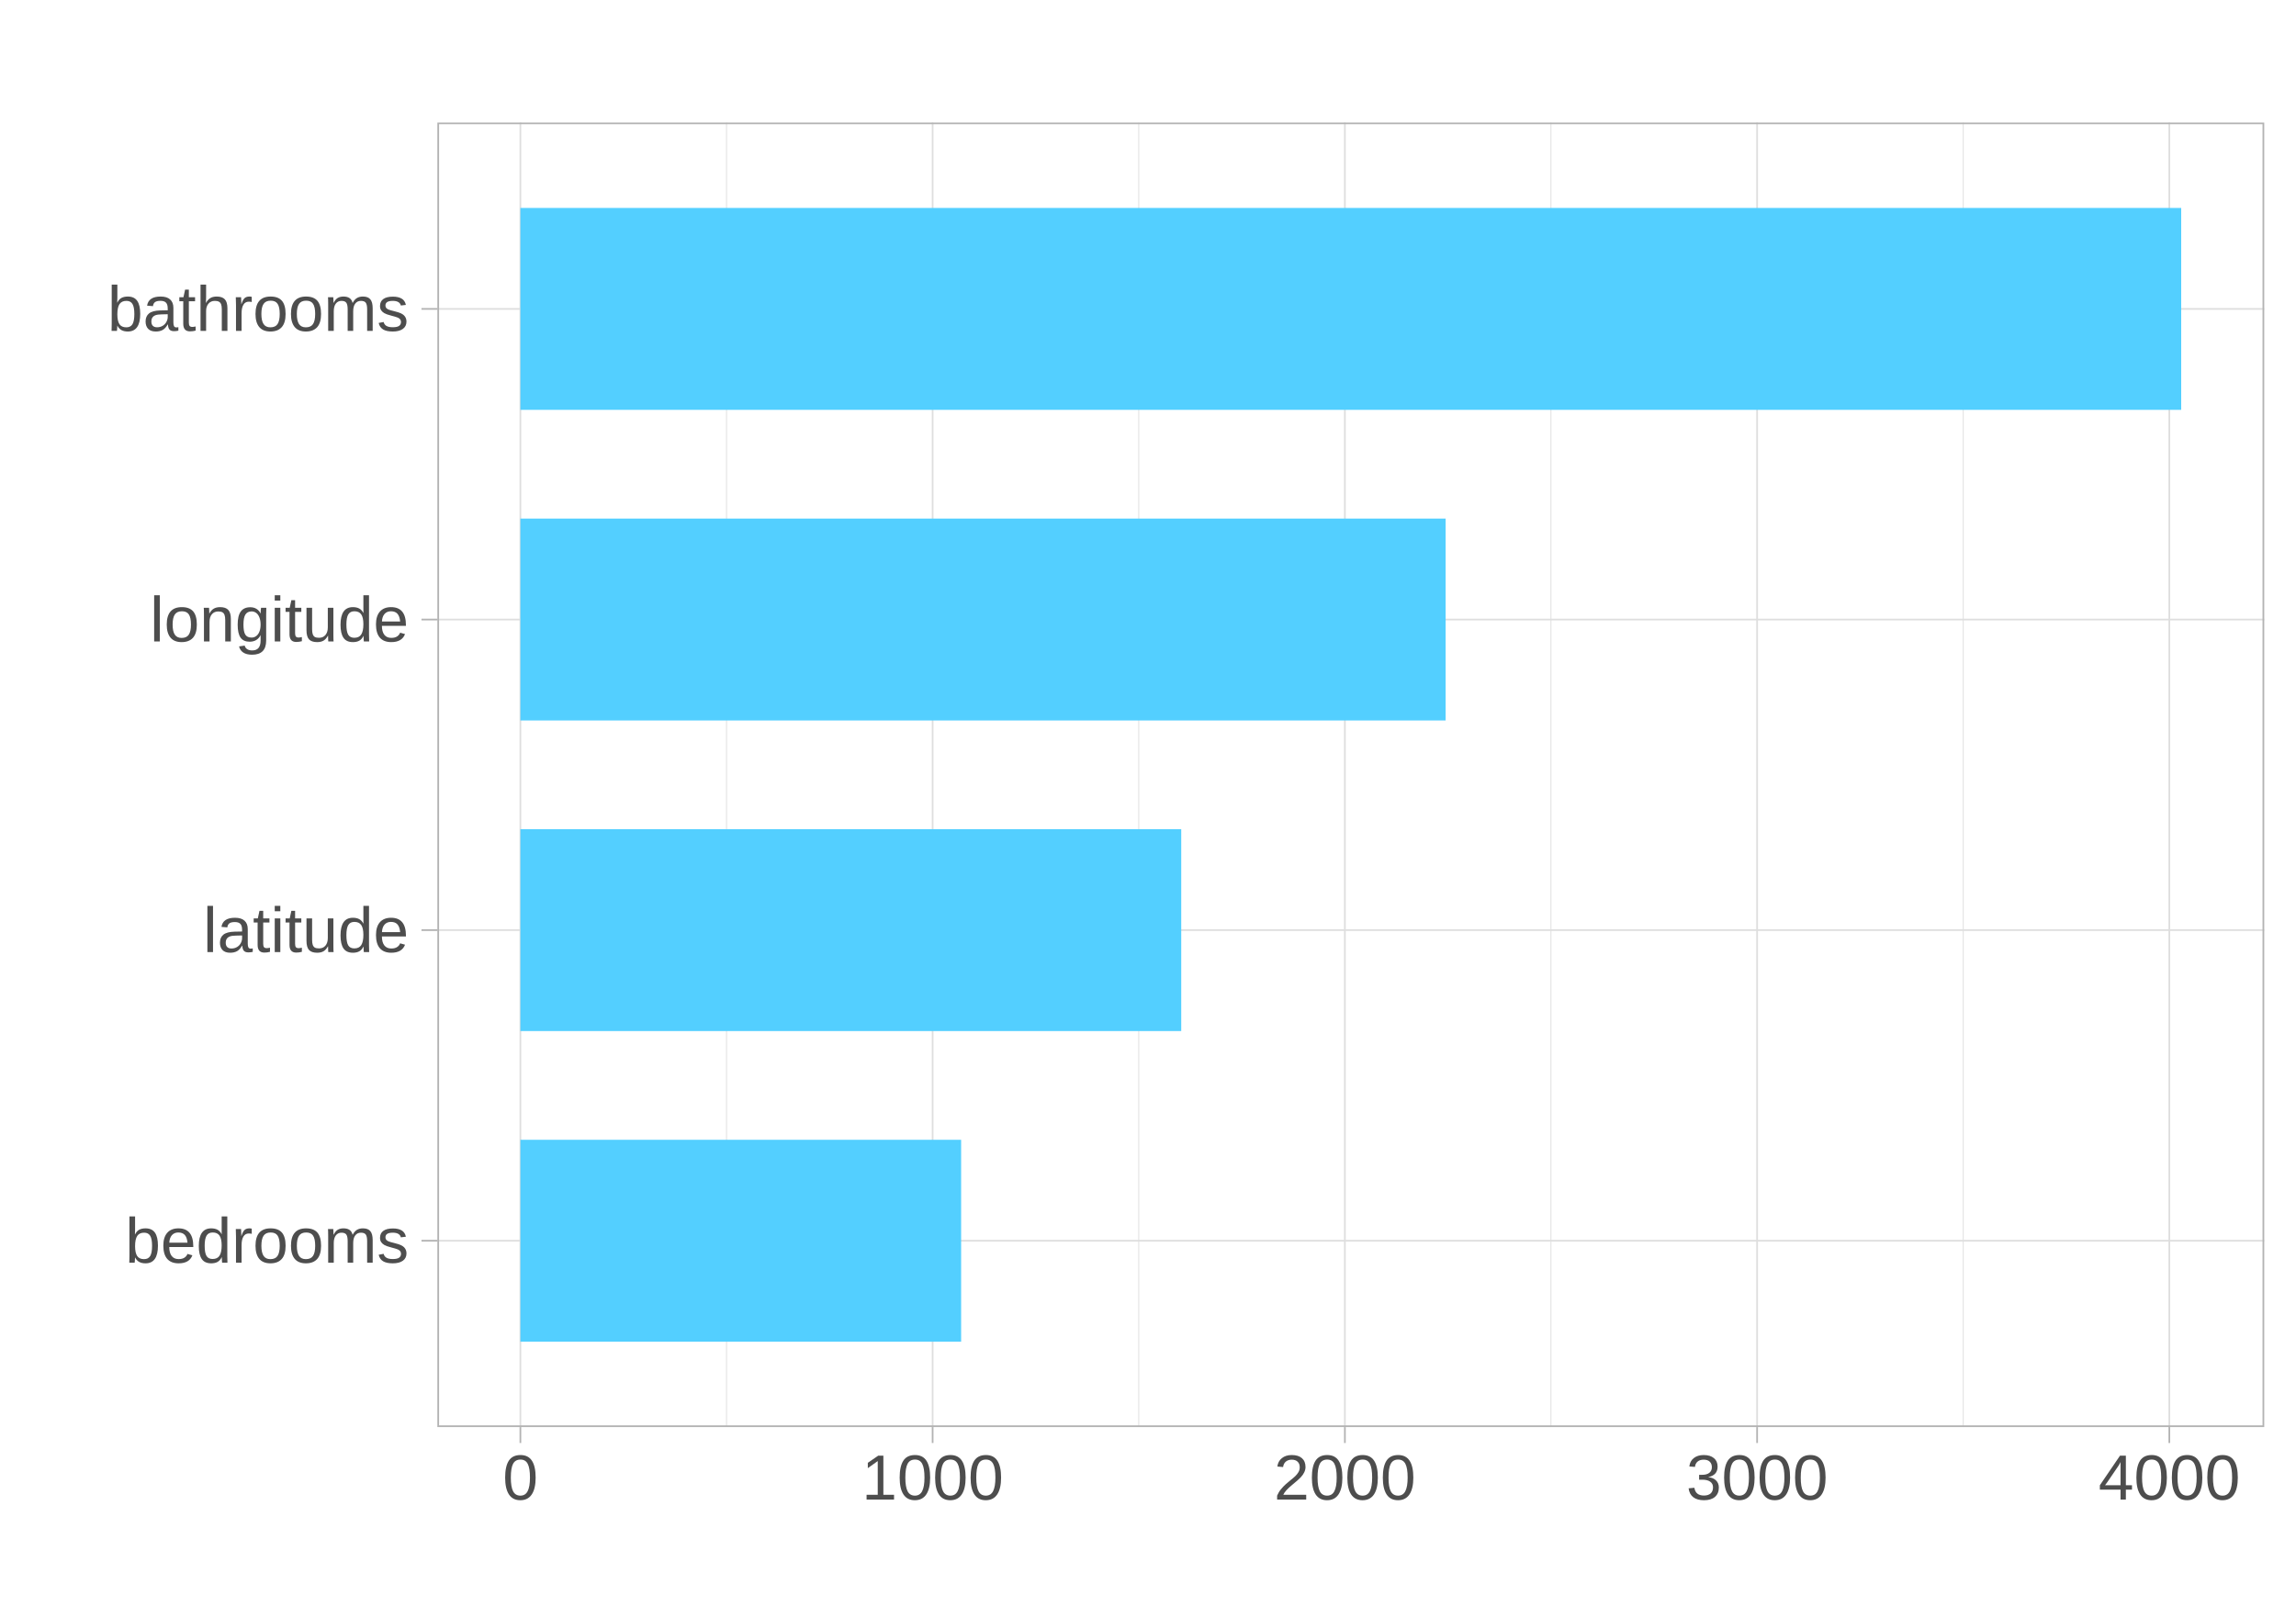
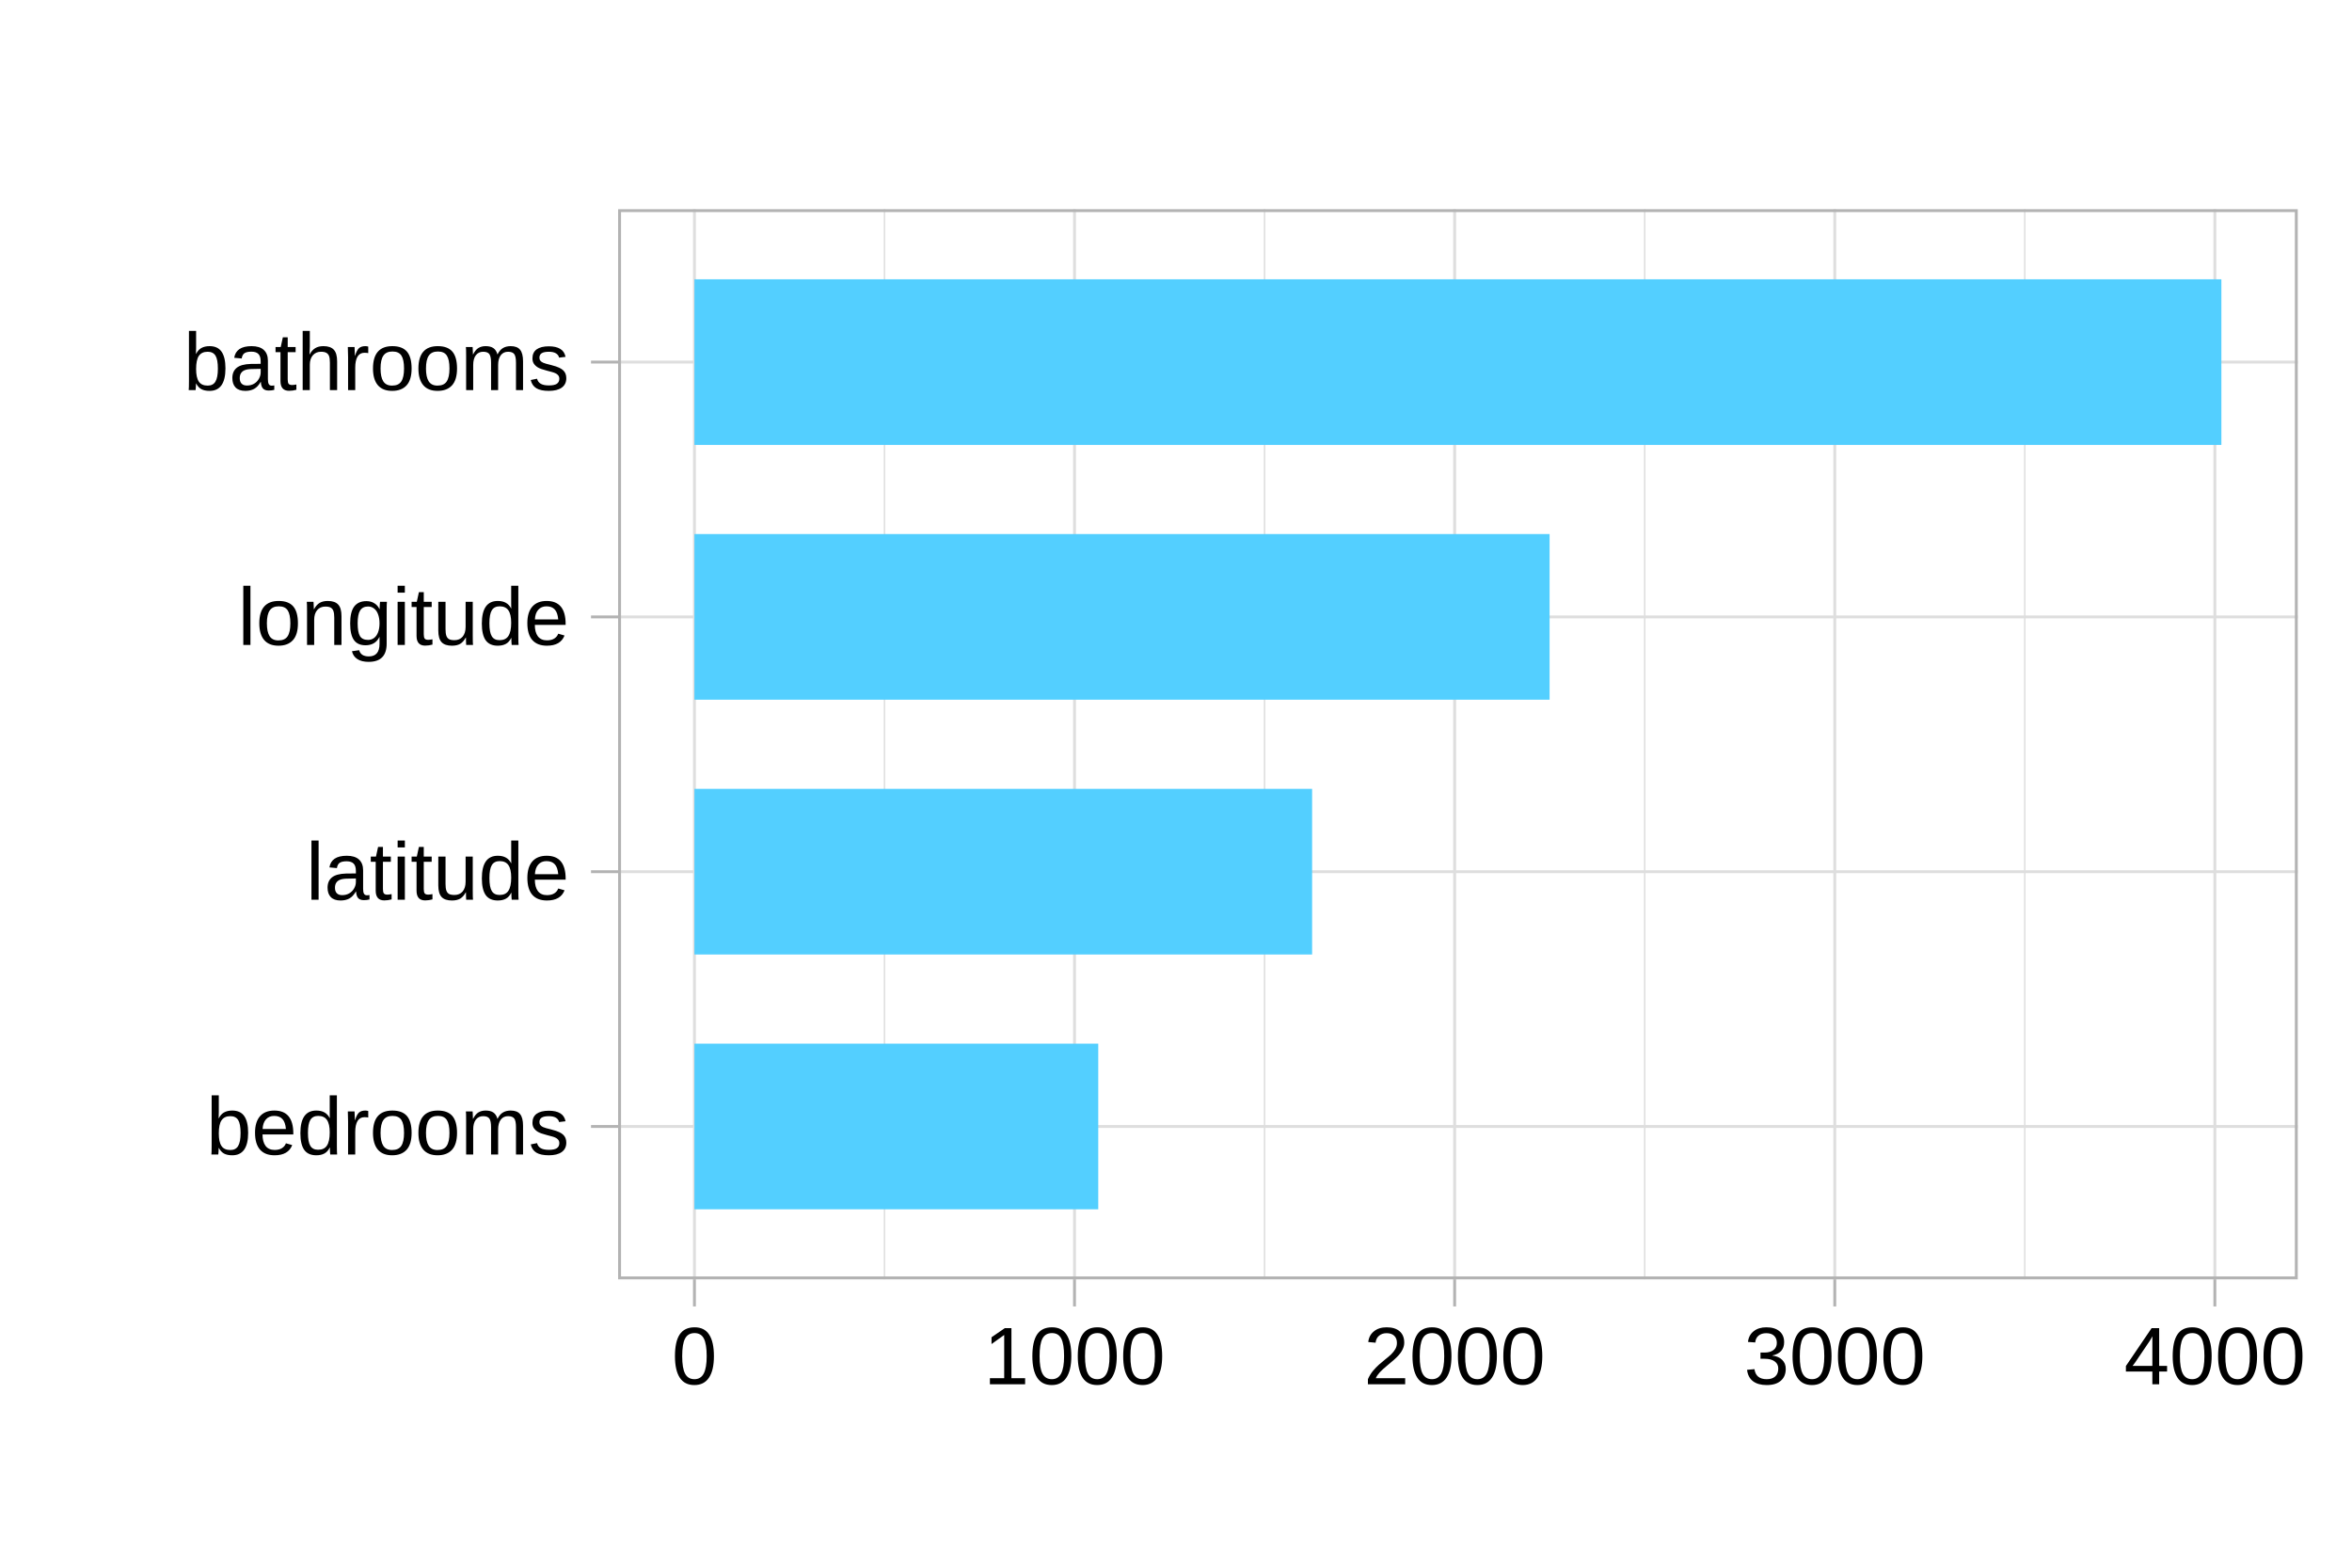
- <svg xmlns="http://www.w3.org/2000/svg" viewBox="0 0 720.00 504.00">
+ <svg xmlns="http://www.w3.org/2000/svg" viewBox="0 0 432.00 288.00">
  <defs>
    <style type="text/css">
    line, polyline, path, rect, circle {
      fill: none;
      stroke: #000000;
      stroke-linecap: round;
      stroke-linejoin: round;
      stroke-miterlimit: 10.00;
    }
  </style>
  </defs>
  <rect width="100%" height="100%" style="stroke: none; fill: #FFFFFF;" />
-   <rect x="0.00" y="0.00" width="720.00" height="504.00" style="stroke-width: 1.07; stroke: #FFFFFF; fill: #FFFFFF;" />
+   <rect x="-0.00" y="0.00" width="432.00" height="288.00" style="stroke-width: 1.07; stroke: #FFFFFF; fill: #FFFFFF;" />
  <defs>
-     <clipPath id="cpMTM3LjE0OXw3MTAuMDM3fDQ0Ny41Nzd8MzguNDMzNA==">
-       <rect x="137.15" y="38.43" width="572.89" height="409.14" />
+     <clipPath id="cpMTEzLjUyNnw0MjIuMDM3fDIzNS4wM3wzOC40MzM0">
+       <rect x="113.53" y="38.43" width="308.51" height="196.60" />
    </clipPath>
  </defs>
-   <rect x="137.15" y="38.43" width="572.89" height="409.14" style="stroke-width: 1.07; stroke: none; fill: #FFFFFF;" clip-path="url(#cpMTM3LjE0OXw3MTAuMDM3fDQ0Ny41Nzd8MzguNDMzNA==)" />
-   <polyline points="227.83,447.58 227.83,38.43 " style="stroke-width: 0.27; stroke: #DEDEDE; stroke-linecap: butt;" clip-path="url(#cpMTM3LjE0OXw3MTAuMDM3fDQ0Ny41Nzd8MzguNDMzNA==)" />
-   <polyline points="357.10,447.58 357.10,38.43 " style="stroke-width: 0.27; stroke: #DEDEDE; stroke-linecap: butt;" clip-path="url(#cpMTM3LjE0OXw3MTAuMDM3fDQ0Ny41Nzd8MzguNDMzNA==)" />
-   <polyline points="486.37,447.58 486.37,38.43 " style="stroke-width: 0.27; stroke: #DEDEDE; stroke-linecap: butt;" clip-path="url(#cpMTM3LjE0OXw3MTAuMDM3fDQ0Ny41Nzd8MzguNDMzNA==)" />
-   <polyline points="615.65,447.58 615.65,38.43 " style="stroke-width: 0.27; stroke: #DEDEDE; stroke-linecap: butt;" clip-path="url(#cpMTM3LjE0OXw3MTAuMDM3fDQ0Ny41Nzd8MzguNDMzNA==)" />
-   <polyline points="137.15,389.13 710.04,389.13 " style="stroke-width: 0.53; stroke: #DEDEDE; stroke-linecap: butt;" clip-path="url(#cpMTM3LjE0OXw3MTAuMDM3fDQ0Ny41Nzd8MzguNDMzNA==)" />
-   <polyline points="137.15,291.71 710.04,291.71 " style="stroke-width: 0.53; stroke: #DEDEDE; stroke-linecap: butt;" clip-path="url(#cpMTM3LjE0OXw3MTAuMDM3fDQ0Ny41Nzd8MzguNDMzNA==)" />
-   <polyline points="137.15,194.30 710.04,194.30 " style="stroke-width: 0.53; stroke: #DEDEDE; stroke-linecap: butt;" clip-path="url(#cpMTM3LjE0OXw3MTAuMDM3fDQ0Ny41Nzd8MzguNDMzNA==)" />
-   <polyline points="137.15,96.88 710.04,96.88 " style="stroke-width: 0.53; stroke: #DEDEDE; stroke-linecap: butt;" clip-path="url(#cpMTM3LjE0OXw3MTAuMDM3fDQ0Ny41Nzd8MzguNDMzNA==)" />
-   <polyline points="163.19,447.58 163.19,38.43 " style="stroke-width: 0.53; stroke: #DEDEDE; stroke-linecap: butt;" clip-path="url(#cpMTM3LjE0OXw3MTAuMDM3fDQ0Ny41Nzd8MzguNDMzNA==)" />
-   <polyline points="292.46,447.58 292.46,38.43 " style="stroke-width: 0.53; stroke: #DEDEDE; stroke-linecap: butt;" clip-path="url(#cpMTM3LjE0OXw3MTAuMDM3fDQ0Ny41Nzd8MzguNDMzNA==)" />
-   <polyline points="421.74,447.58 421.74,38.43 " style="stroke-width: 0.53; stroke: #DEDEDE; stroke-linecap: butt;" clip-path="url(#cpMTM3LjE0OXw3MTAuMDM3fDQ0Ny41Nzd8MzguNDMzNA==)" />
-   <polyline points="551.01,447.58 551.01,38.43 " style="stroke-width: 0.53; stroke: #DEDEDE; stroke-linecap: butt;" clip-path="url(#cpMTM3LjE0OXw3MTAuMDM3fDQ0Ny41Nzd8MzguNDMzNA==)" />
-   <polyline points="680.28,447.58 680.28,38.43 " style="stroke-width: 0.53; stroke: #DEDEDE; stroke-linecap: butt;" clip-path="url(#cpMTM3LjE0OXw3MTAuMDM3fDQ0Ny41Nzd8MzguNDMzNA==)" />
-   <rect x="163.19" y="357.47" width="138.21" height="63.32" style="stroke-width: 1.07; stroke: none; stroke-linecap: butt; fill: #53CFFF;" clip-path="url(#cpMTM3LjE0OXw3MTAuMDM3fDQ0Ny41Nzd8MzguNDMzNA==)" />
-   <rect x="163.19" y="260.05" width="207.23" height="63.32" style="stroke-width: 1.07; stroke: none; stroke-linecap: butt; fill: #53CFFF;" clip-path="url(#cpMTM3LjE0OXw3MTAuMDM3fDQ0Ny41Nzd8MzguNDMzNA==)" />
-   <rect x="163.19" y="162.64" width="290.14" height="63.32" style="stroke-width: 1.07; stroke: none; stroke-linecap: butt; fill: #53CFFF;" clip-path="url(#cpMTM3LjE0OXw3MTAuMDM3fDQ0Ny41Nzd8MzguNDMzNA==)" />
-   <rect x="163.19" y="65.22" width="520.81" height="63.32" style="stroke-width: 1.07; stroke: none; stroke-linecap: butt; fill: #53CFFF;" clip-path="url(#cpMTM3LjE0OXw3MTAuMDM3fDQ0Ny41Nzd8MzguNDMzNA==)" />
-   <rect x="137.15" y="38.43" width="572.89" height="409.14" style="stroke-width: 1.07; stroke: #B3B3B3;" clip-path="url(#cpMTM3LjE0OXw3MTAuMDM3fDQ0Ny41Nzd8MzguNDMzNA==)" />
+   <rect x="113.53" y="38.43" width="308.51" height="196.60" style="stroke-width: 1.07; stroke: none; fill: #FFFFFF;" clip-path="url(#cpMTEzLjUyNnw0MjIuMDM3fDIzNS4wM3wzOC40MzM0)" />
+   <polyline points="162.46,235.03 162.46,38.43 " style="stroke-width: 0.27; stroke: #DEDEDE; stroke-linecap: butt;" clip-path="url(#cpMTEzLjUyNnw0MjIuMDM3fDIzNS4wM3wzOC40MzM0)" />
+   <polyline points="232.27,235.03 232.27,38.43 " style="stroke-width: 0.27; stroke: #DEDEDE; stroke-linecap: butt;" clip-path="url(#cpMTEzLjUyNnw0MjIuMDM3fDIzNS4wM3wzOC40MzM0)" />
+   <polyline points="302.09,235.03 302.09,38.43 " style="stroke-width: 0.27; stroke: #DEDEDE; stroke-linecap: butt;" clip-path="url(#cpMTEzLjUyNnw0MjIuMDM3fDIzNS4wM3wzOC40MzM0)" />
+   <polyline points="371.90,235.03 371.90,38.43 " style="stroke-width: 0.27; stroke: #DEDEDE; stroke-linecap: butt;" clip-path="url(#cpMTEzLjUyNnw0MjIuMDM3fDIzNS4wM3wzOC40MzM0)" />
+   <polyline points="113.53,206.94 422.04,206.94 " style="stroke-width: 0.53; stroke: #DEDEDE; stroke-linecap: butt;" clip-path="url(#cpMTEzLjUyNnw0MjIuMDM3fDIzNS4wM3wzOC40MzM0)" />
+   <polyline points="113.53,160.14 422.04,160.14 " style="stroke-width: 0.53; stroke: #DEDEDE; stroke-linecap: butt;" clip-path="url(#cpMTEzLjUyNnw0MjIuMDM3fDIzNS4wM3wzOC40MzM0)" />
+   <polyline points="113.53,113.33 422.04,113.33 " style="stroke-width: 0.53; stroke: #DEDEDE; stroke-linecap: butt;" clip-path="url(#cpMTEzLjUyNnw0MjIuMDM3fDIzNS4wM3wzOC40MzM0)" />
+   <polyline points="113.53,66.52 422.04,66.52 " style="stroke-width: 0.53; stroke: #DEDEDE; stroke-linecap: butt;" clip-path="url(#cpMTEzLjUyNnw0MjIuMDM3fDIzNS4wM3wzOC40MzM0)" />
+   <polyline points="127.55,235.03 127.55,38.43 " style="stroke-width: 0.53; stroke: #DEDEDE; stroke-linecap: butt;" clip-path="url(#cpMTEzLjUyNnw0MjIuMDM3fDIzNS4wM3wzOC40MzM0)" />
+   <polyline points="197.36,235.03 197.36,38.43 " style="stroke-width: 0.53; stroke: #DEDEDE; stroke-linecap: butt;" clip-path="url(#cpMTEzLjUyNnw0MjIuMDM3fDIzNS4wM3wzOC40MzM0)" />
+   <polyline points="267.18,235.03 267.18,38.43 " style="stroke-width: 0.53; stroke: #DEDEDE; stroke-linecap: butt;" clip-path="url(#cpMTEzLjUyNnw0MjIuMDM3fDIzNS4wM3wzOC40MzM0)" />
+   <polyline points="337.00,235.03 337.00,38.43 " style="stroke-width: 0.53; stroke: #DEDEDE; stroke-linecap: butt;" clip-path="url(#cpMTEzLjUyNnw0MjIuMDM3fDIzNS4wM3wzOC40MzM0)" />
+   <polyline points="406.81,235.03 406.81,38.43 " style="stroke-width: 0.53; stroke: #DEDEDE; stroke-linecap: butt;" clip-path="url(#cpMTEzLjUyNnw0MjIuMDM3fDIzNS4wM3wzOC40MzM0)" />
+   <rect x="127.55" y="191.73" width="74.17" height="30.43" style="stroke-width: 1.07; stroke: none; stroke-linecap: butt; fill: #53CFFF;" clip-path="url(#cpMTEzLjUyNnw0MjIuMDM3fDIzNS4wM3wzOC40MzM0)" />
+   <rect x="127.55" y="144.92" width="113.45" height="30.43" style="stroke-width: 1.07; stroke: none; stroke-linecap: butt; fill: #53CFFF;" clip-path="url(#cpMTEzLjUyNnw0MjIuMDM3fDIzNS4wM3wzOC40MzM0)" />
+   <rect x="127.55" y="98.11" width="157.07" height="30.43" style="stroke-width: 1.07; stroke: none; stroke-linecap: butt; fill: #53CFFF;" clip-path="url(#cpMTEzLjUyNnw0MjIuMDM3fDIzNS4wM3wzOC40MzM0)" />
+   <rect x="127.55" y="51.31" width="280.46" height="30.43" style="stroke-width: 1.07; stroke: none; stroke-linecap: butt; fill: #53CFFF;" clip-path="url(#cpMTEzLjUyNnw0MjIuMDM3fDIzNS4wM3wzOC40MzM0)" />
+   <rect x="113.53" y="38.43" width="308.51" height="196.60" style="stroke-width: 1.07; stroke: #B3B3B3;" clip-path="url(#cpMTEzLjUyNnw0MjIuMDM3fDIzNS4wM3wzOC40MzM0)" />
  <defs>
-     <clipPath id="cpMHw3MjB8NTA0fDA=">
-       <rect x="0.00" y="0.00" width="720.00" height="504.00" />
+     <clipPath id="cpMHw0MzJ8Mjg4fDA=">
+       <rect x="0.00" y="0.00" width="432.00" height="288.00" />
    </clipPath>
  </defs>
-   <g clip-path="url(#cpMHw3MjB8NTA0fDA=)">
-     <text x="39.25" y="396.01" style="font-size: 20.00px; fill: #4D4D4D; font-family: Liberation Sans;" textLength="88.94px" lengthAdjust="spacingAndGlyphs">bedrooms</text>
+   <g clip-path="url(#cpMHw0MzJ8Mjg4fDA=)">
+     <text x="37.86" y="212.10" style="font-size: 15.00px; font-family: Liberation Sans;" textLength="66.70px" lengthAdjust="spacingAndGlyphs">bedrooms</text>
  </g>
-   <g clip-path="url(#cpMHw3MjB8NTA0fDA=)">
-     <text x="63.69" y="298.60" style="font-size: 20.00px; fill: #4D4D4D; font-family: Liberation Sans;" textLength="64.49px" lengthAdjust="spacingAndGlyphs">latitude</text>
+   <g clip-path="url(#cpMHw0MzJ8Mjg4fDA=)">
+     <text x="56.19" y="165.29" style="font-size: 15.00px; font-family: Liberation Sans;" textLength="48.37px" lengthAdjust="spacingAndGlyphs">latitude</text>
  </g>
-   <g clip-path="url(#cpMHw3MjB8NTA0fDA=)">
-     <text x="47.00" y="201.18" style="font-size: 20.00px; fill: #4D4D4D; font-family: Liberation Sans;" textLength="81.18px" lengthAdjust="spacingAndGlyphs">longitude</text>
+   <g clip-path="url(#cpMHw0MzJ8Mjg4fDA=)">
+     <text x="43.67" y="118.48" style="font-size: 15.00px; font-family: Liberation Sans;" textLength="60.89px" lengthAdjust="spacingAndGlyphs">longitude</text>
  </g>
-   <g clip-path="url(#cpMHw3MjB8NTA0fDA=)">
-     <text x="33.69" y="103.77" style="font-size: 20.00px; fill: #4D4D4D; font-family: Liberation Sans;" textLength="94.49px" lengthAdjust="spacingAndGlyphs">bathrooms</text>
+   <g clip-path="url(#cpMHw0MzJ8Mjg4fDA=)">
+     <text x="33.69" y="71.67" style="font-size: 15.00px; font-family: Liberation Sans;" textLength="70.87px" lengthAdjust="spacingAndGlyphs">bathrooms</text>
  </g>
-   <polyline points="132.17,389.13 137.15,389.13 " style="stroke-width: 0.53; stroke: #B3B3B3; stroke-linecap: butt;" clip-path="url(#cpMHw3MjB8NTA0fDA=)" />
-   <polyline points="132.17,291.71 137.15,291.71 " style="stroke-width: 0.53; stroke: #B3B3B3; stroke-linecap: butt;" clip-path="url(#cpMHw3MjB8NTA0fDA=)" />
-   <polyline points="132.17,194.30 137.15,194.30 " style="stroke-width: 0.53; stroke: #B3B3B3; stroke-linecap: butt;" clip-path="url(#cpMHw3MjB8NTA0fDA=)" />
-   <polyline points="132.17,96.88 137.15,96.88 " style="stroke-width: 0.53; stroke: #B3B3B3; stroke-linecap: butt;" clip-path="url(#cpMHw3MjB8NTA0fDA=)" />
-   <polyline points="163.19,452.56 163.19,447.58 " style="stroke-width: 0.53; stroke: #B3B3B3; stroke-linecap: butt;" clip-path="url(#cpMHw3MjB8NTA0fDA=)" />
-   <polyline points="292.46,452.56 292.46,447.58 " style="stroke-width: 0.53; stroke: #B3B3B3; stroke-linecap: butt;" clip-path="url(#cpMHw3MjB8NTA0fDA=)" />
-   <polyline points="421.74,452.56 421.74,447.58 " style="stroke-width: 0.53; stroke: #B3B3B3; stroke-linecap: butt;" clip-path="url(#cpMHw3MjB8NTA0fDA=)" />
-   <polyline points="551.01,452.56 551.01,447.58 " style="stroke-width: 0.53; stroke: #B3B3B3; stroke-linecap: butt;" clip-path="url(#cpMHw3MjB8NTA0fDA=)" />
-   <polyline points="680.28,452.56 680.28,447.58 " style="stroke-width: 0.53; stroke: #B3B3B3; stroke-linecap: butt;" clip-path="url(#cpMHw3MjB8NTA0fDA=)" />
-   <g clip-path="url(#cpMHw3MjB8NTA0fDA=)">
-     <text x="157.63" y="470.31" style="font-size: 20.00px; fill: #4D4D4D; font-family: Liberation Sans;" textLength="11.12px" lengthAdjust="spacingAndGlyphs">0</text>
+   <polyline points="108.55,206.94 113.53,206.94 " style="stroke-width: 0.53; stroke: #B3B3B3; stroke-linecap: butt;" clip-path="url(#cpMHw0MzJ8Mjg4fDA=)" />
+   <polyline points="108.55,160.14 113.53,160.14 " style="stroke-width: 0.53; stroke: #B3B3B3; stroke-linecap: butt;" clip-path="url(#cpMHw0MzJ8Mjg4fDA=)" />
+   <polyline points="108.55,113.33 113.53,113.33 " style="stroke-width: 0.53; stroke: #B3B3B3; stroke-linecap: butt;" clip-path="url(#cpMHw0MzJ8Mjg4fDA=)" />
+   <polyline points="108.55,66.52 113.53,66.52 " style="stroke-width: 0.53; stroke: #B3B3B3; stroke-linecap: butt;" clip-path="url(#cpMHw0MzJ8Mjg4fDA=)" />
+   <polyline points="127.55,240.01 127.55,235.03 " style="stroke-width: 0.53; stroke: #B3B3B3; stroke-linecap: butt;" clip-path="url(#cpMHw0MzJ8Mjg4fDA=)" />
+   <polyline points="197.36,240.01 197.36,235.03 " style="stroke-width: 0.53; stroke: #B3B3B3; stroke-linecap: butt;" clip-path="url(#cpMHw0MzJ8Mjg4fDA=)" />
+   <polyline points="267.18,240.01 267.18,235.03 " style="stroke-width: 0.53; stroke: #B3B3B3; stroke-linecap: butt;" clip-path="url(#cpMHw0MzJ8Mjg4fDA=)" />
+   <polyline points="337.00,240.01 337.00,235.03 " style="stroke-width: 0.53; stroke: #B3B3B3; stroke-linecap: butt;" clip-path="url(#cpMHw0MzJ8Mjg4fDA=)" />
+   <polyline points="406.81,240.01 406.81,235.03 " style="stroke-width: 0.53; stroke: #B3B3B3; stroke-linecap: butt;" clip-path="url(#cpMHw0MzJ8Mjg4fDA=)" />
+   <g clip-path="url(#cpMHw0MzJ8Mjg4fDA=)">
+     <text x="123.38" y="254.31" style="font-size: 15.00px; font-family: Liberation Sans;" textLength="8.34px" lengthAdjust="spacingAndGlyphs">0</text>
  </g>
-   <g clip-path="url(#cpMHw3MjB8NTA0fDA=)">
-     <text x="270.22" y="470.31" style="font-size: 20.00px; fill: #4D4D4D; font-family: Liberation Sans;" textLength="44.49px" lengthAdjust="spacingAndGlyphs">1000</text>
+   <g clip-path="url(#cpMHw0MzJ8Mjg4fDA=)">
+     <text x="180.68" y="254.31" style="font-size: 15.00px; font-family: Liberation Sans;" textLength="33.37px" lengthAdjust="spacingAndGlyphs">1000</text>
  </g>
-   <g clip-path="url(#cpMHw3MjB8NTA0fDA=)">
-     <text x="399.49" y="470.31" style="font-size: 20.00px; fill: #4D4D4D; font-family: Liberation Sans;" textLength="44.49px" lengthAdjust="spacingAndGlyphs">2000</text>
+   <g clip-path="url(#cpMHw0MzJ8Mjg4fDA=)">
+     <text x="250.50" y="254.31" style="font-size: 15.00px; font-family: Liberation Sans;" textLength="33.37px" lengthAdjust="spacingAndGlyphs">2000</text>
  </g>
-   <g clip-path="url(#cpMHw3MjB8NTA0fDA=)">
-     <text x="528.76" y="470.31" style="font-size: 20.00px; fill: #4D4D4D; font-family: Liberation Sans;" textLength="44.49px" lengthAdjust="spacingAndGlyphs">3000</text>
+   <g clip-path="url(#cpMHw0MzJ8Mjg4fDA=)">
+     <text x="320.31" y="254.31" style="font-size: 15.00px; font-family: Liberation Sans;" textLength="33.37px" lengthAdjust="spacingAndGlyphs">3000</text>
  </g>
-   <g clip-path="url(#cpMHw3MjB8NTA0fDA=)">
-     <text x="658.04" y="470.31" style="font-size: 20.00px; fill: #4D4D4D; font-family: Liberation Sans;" textLength="44.49px" lengthAdjust="spacingAndGlyphs">4000</text>
+   <g clip-path="url(#cpMHw0MzJ8Mjg4fDA=)">
+     <text x="390.13" y="254.31" style="font-size: 15.00px; font-family: Liberation Sans;" textLength="33.37px" lengthAdjust="spacingAndGlyphs">4000</text>
  </g>
</svg>
